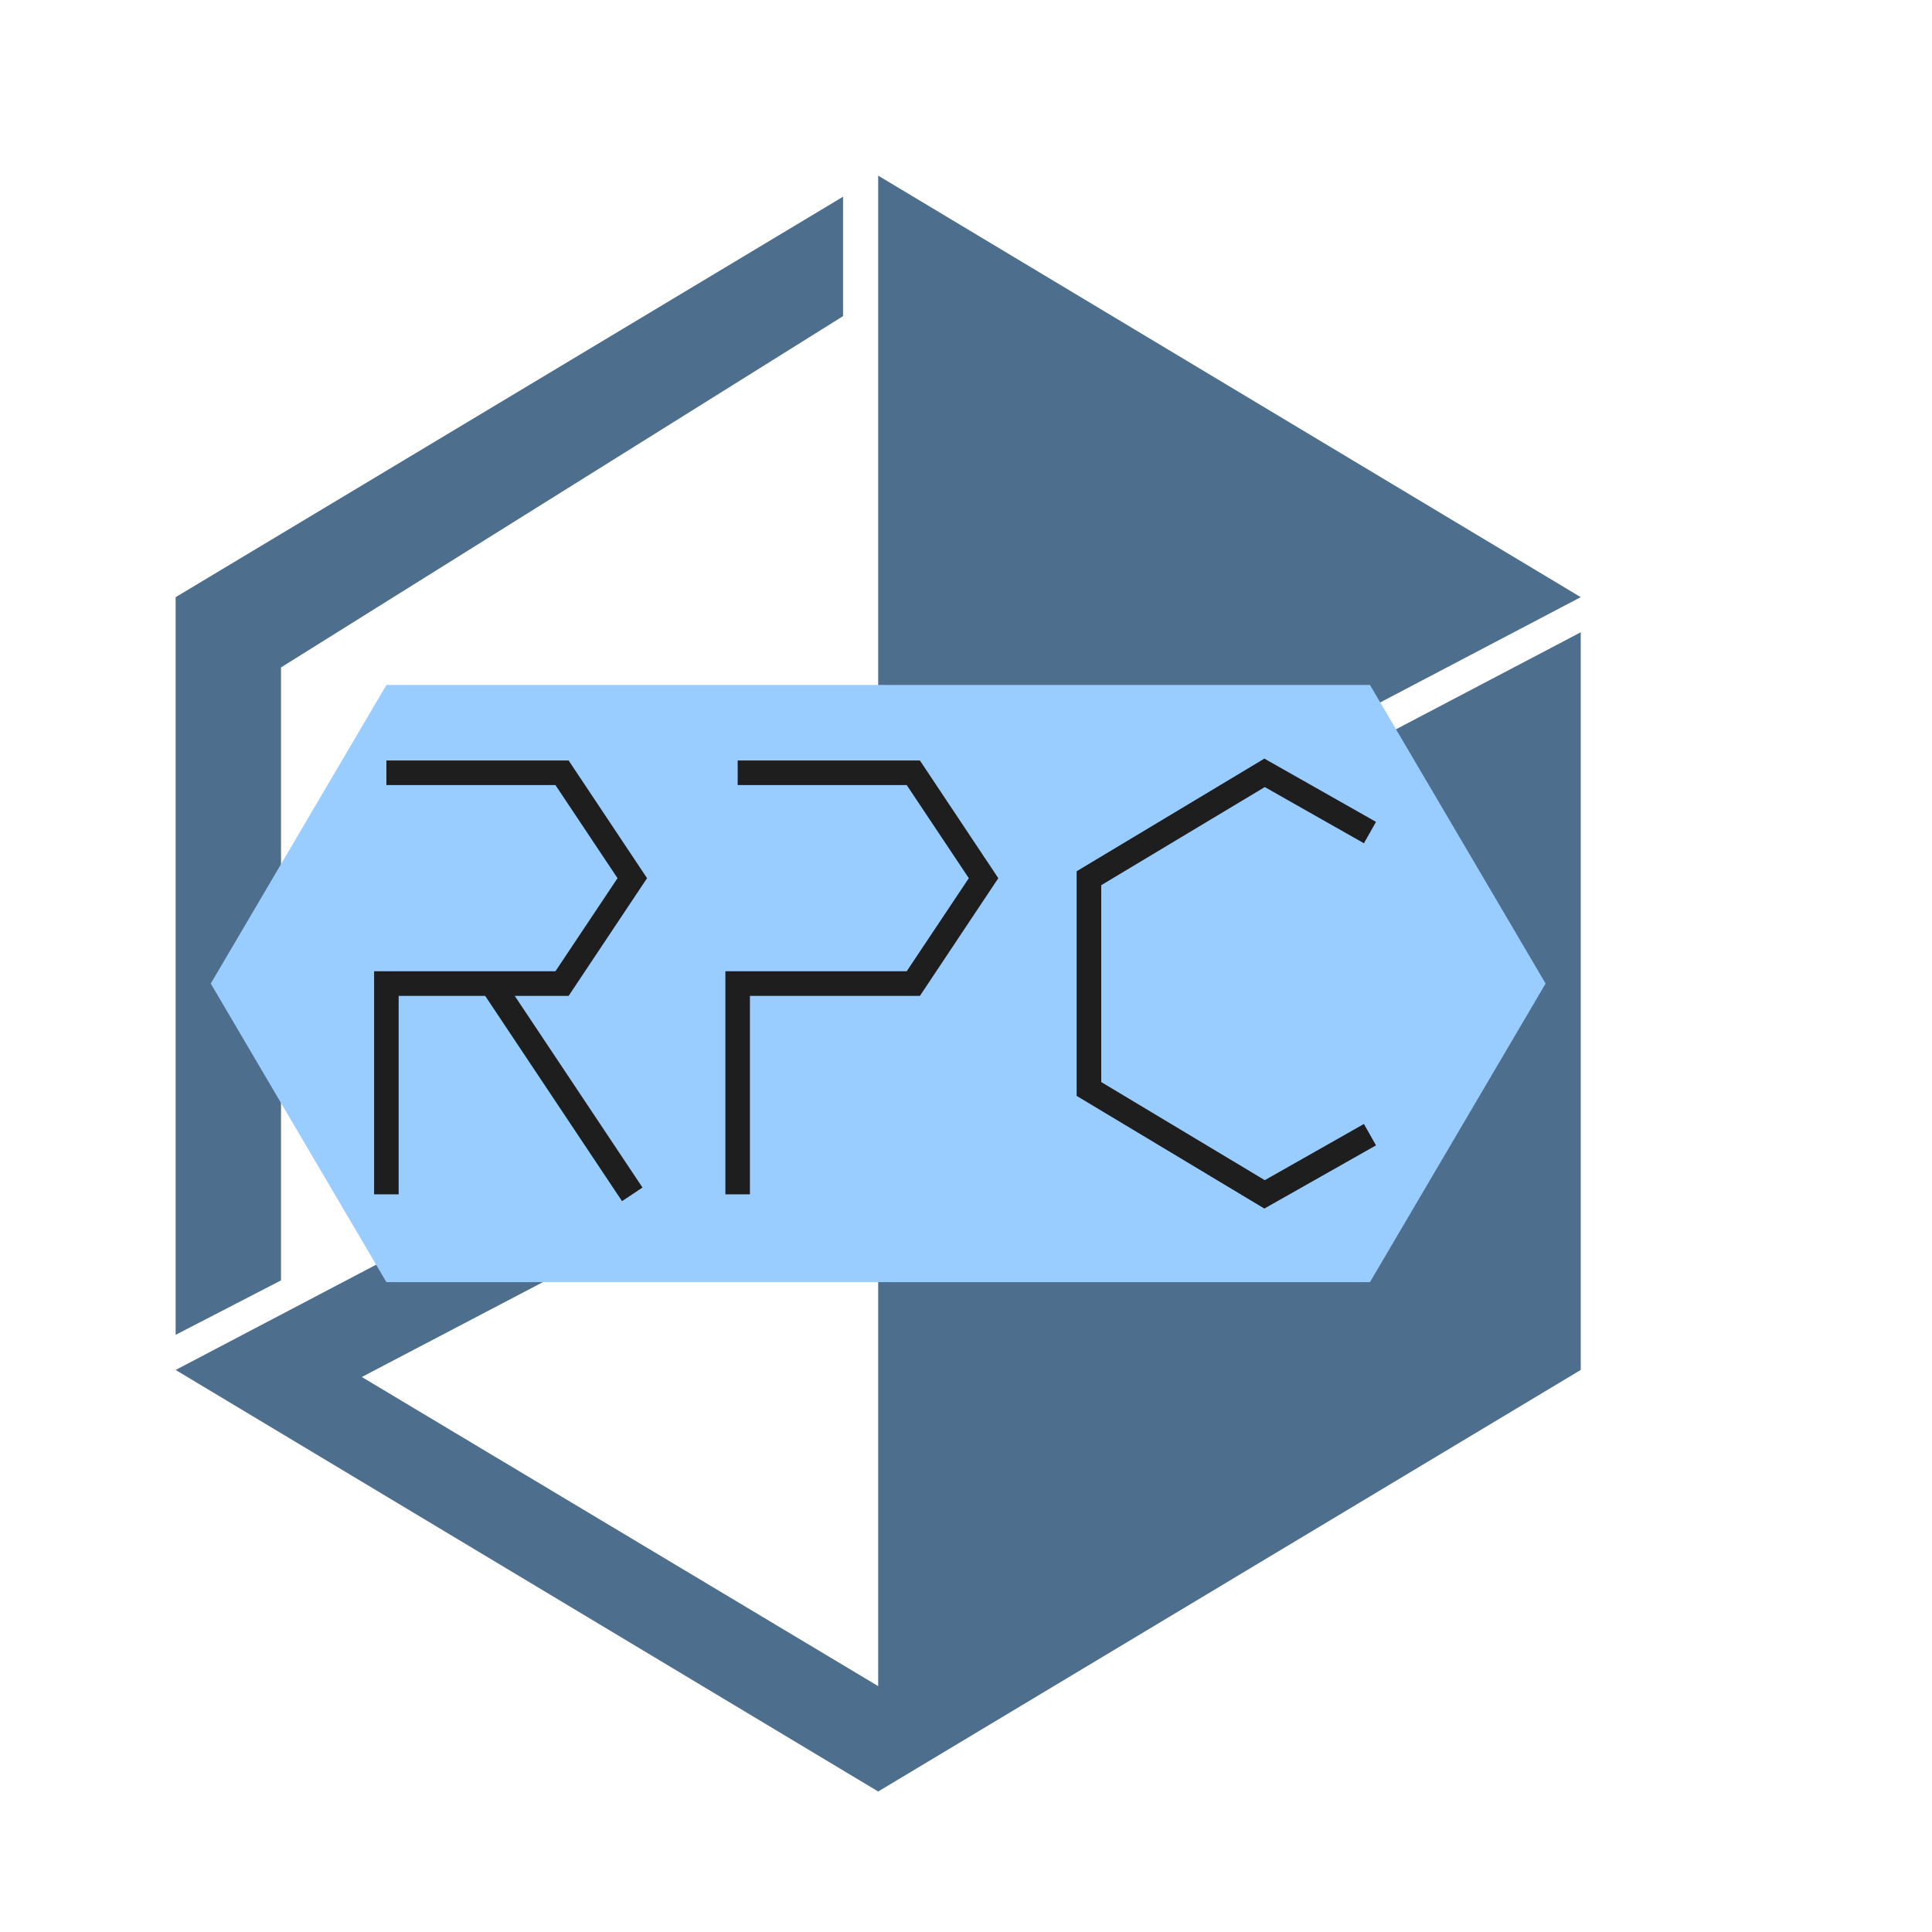
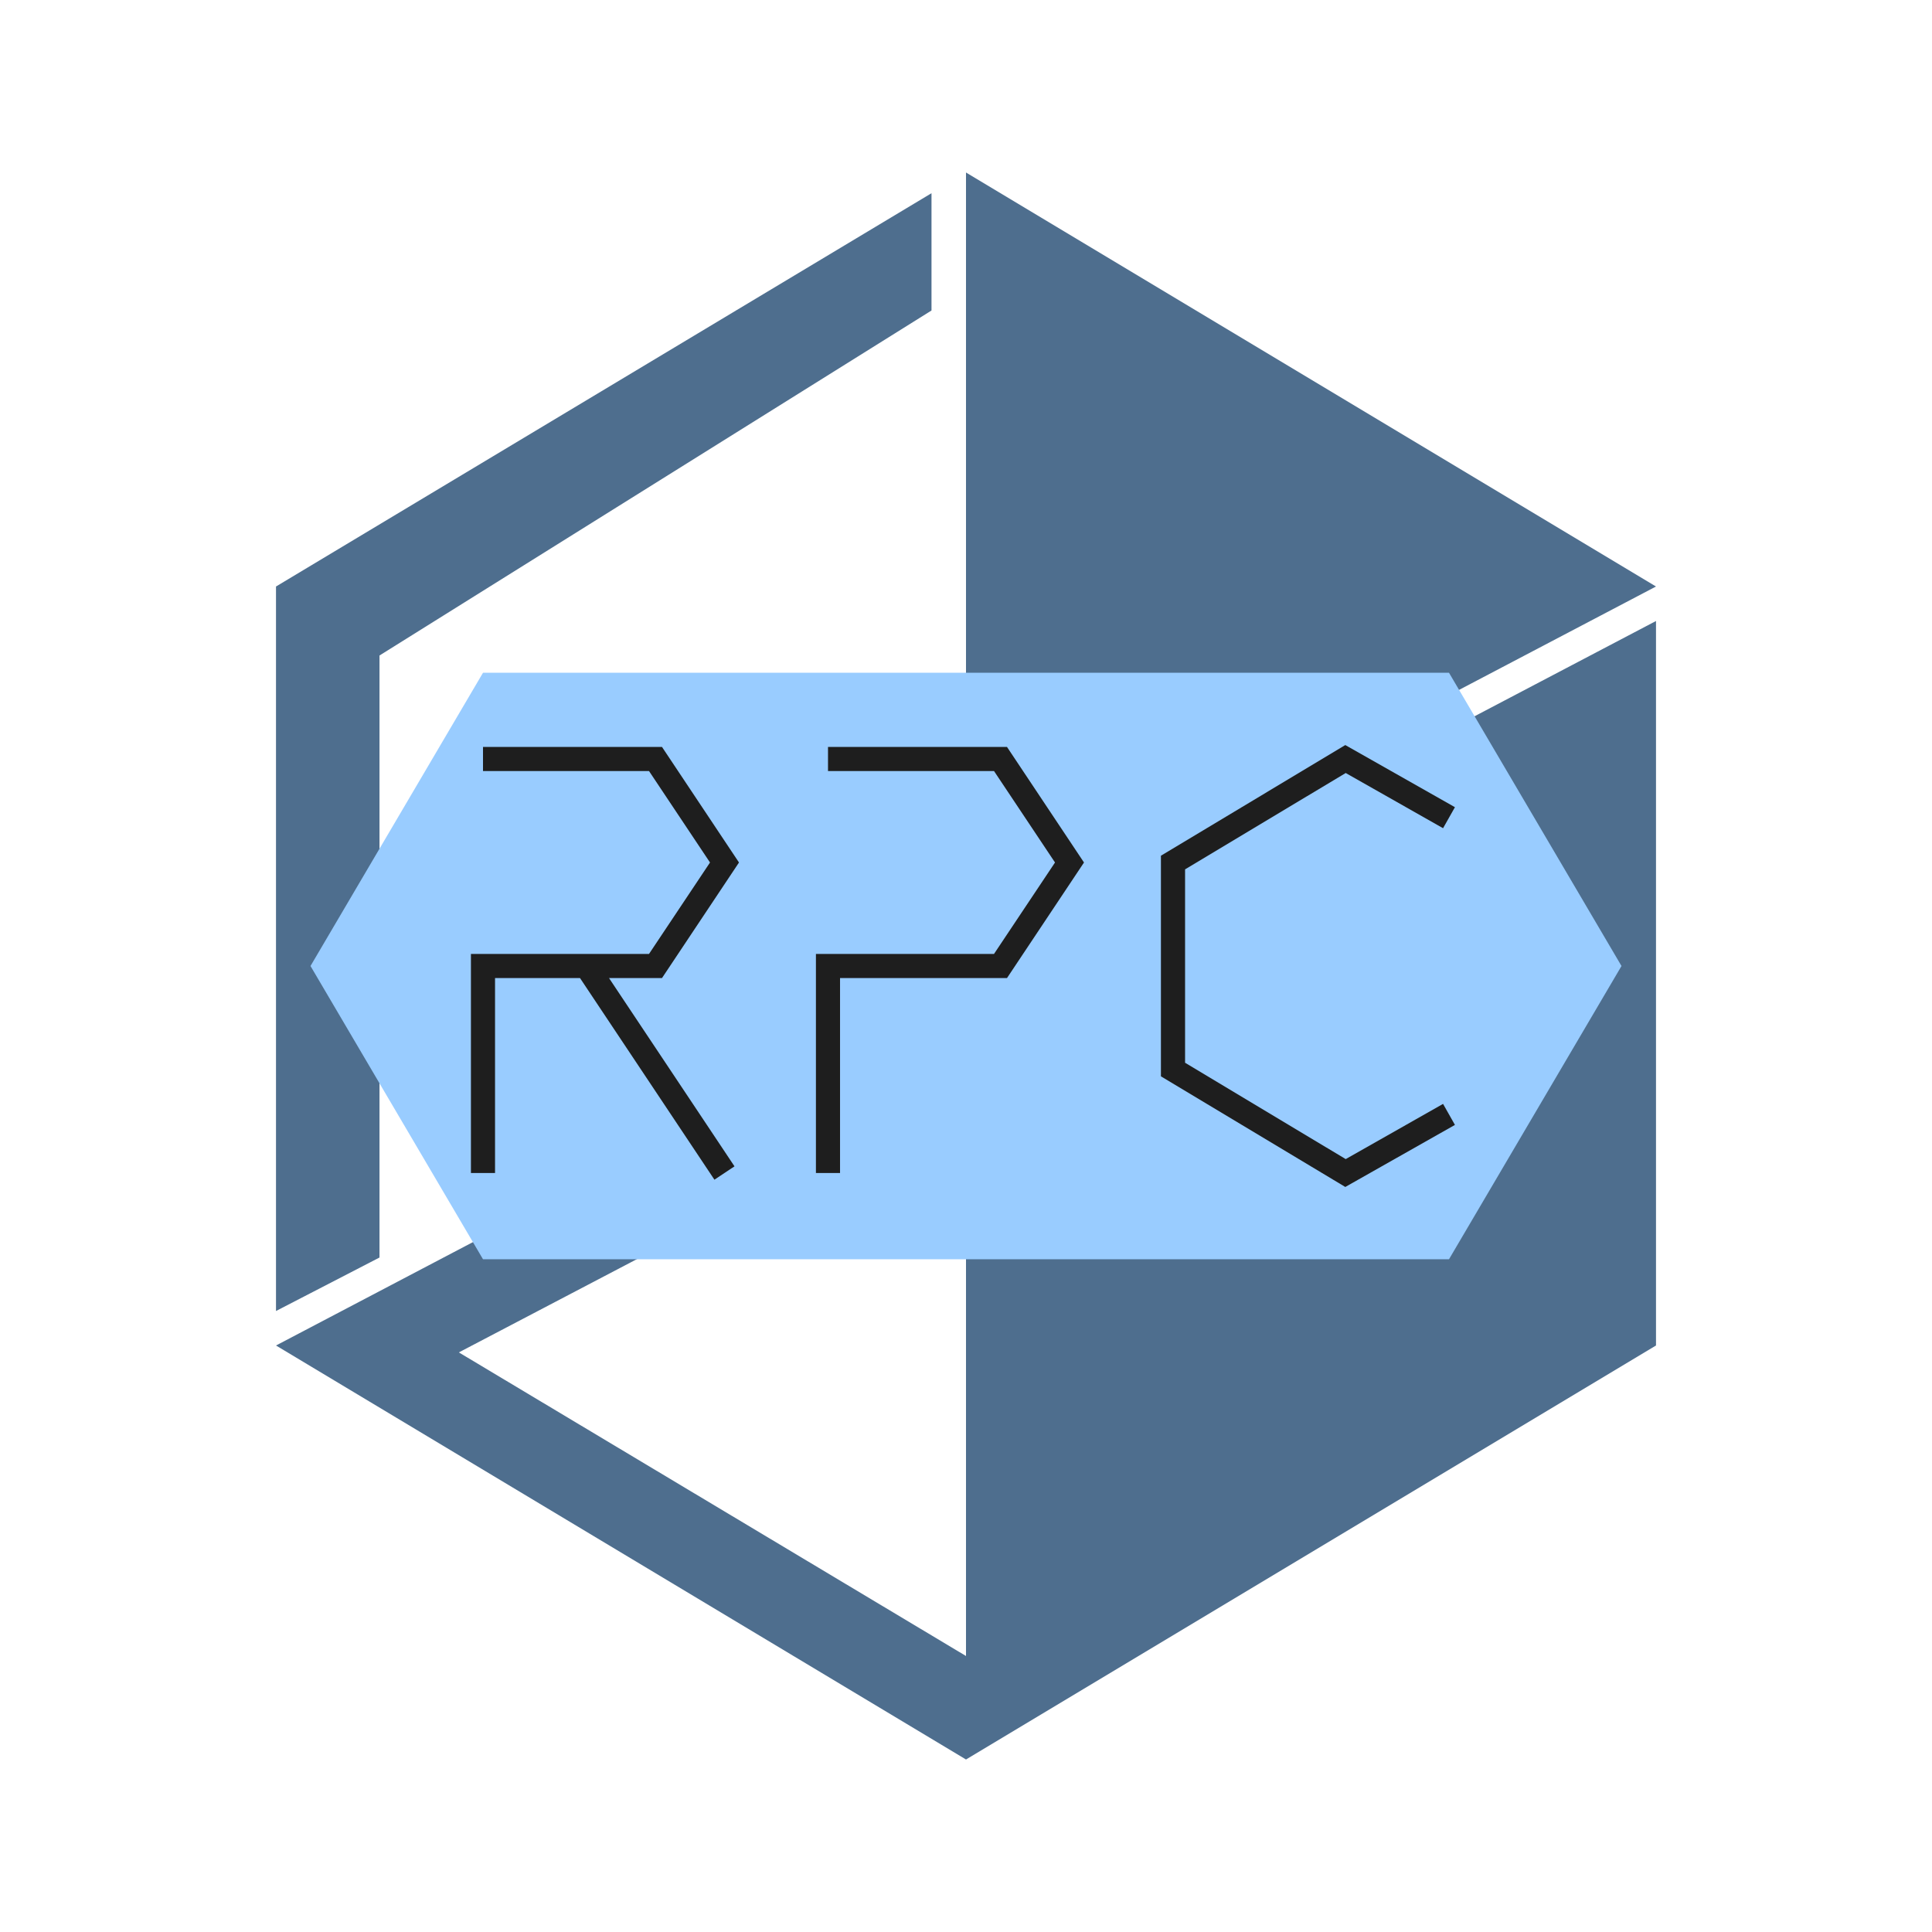
- <svg xmlns="http://www.w3.org/2000/svg" version="1.1" viewBox="0 0 55 55" width="550" height="550">
+ <svg xmlns="http://www.w3.org/2000/svg" version="1.1" viewBox="-3 0 56 56" width="550" height="550">
  <path fill="#4e6e8e" d="M24 5.6 5 17V38L8 36.45V19L24 9ZM5 39 25 51 45 39V18ZM25 5V27.5L45 17M25 48 10.3 39.2 25 31.5" />
  <path fill="#99ccff" d="m6 28 5-8.5h28l5 8.5-5 8.5h-28" />
  <path fill="#1e1e1e" d="m 35.994,21.596 -5.344,3.207 v 6.395 l 5.344,3.207 3.178,-1.799 -0.344,-0.609 -2.822,1.6 -4.656,-2.793 v -5.605 l 4.656,-2.793 2.822,1.6 0.344,-0.609 z M 11,21.65 v 0.699 h 4.812 L 17.58,25 15.812,27.65 h -1.625 -3.537 V 34 h 0.699 V 28.35 H 13.812 l 3.896,5.844 0.582,-0.387 -3.637,-5.457 H 16.188 L 18.42,25 16.188,21.65 Z m 10,0 v 0.699 h 4.812 L 27.58,25 25.812,27.65 H 20.65 V 34 h 0.699 V 28.35 H 26.188 L 28.42,25 26.188,21.65 Z" />
</svg>
